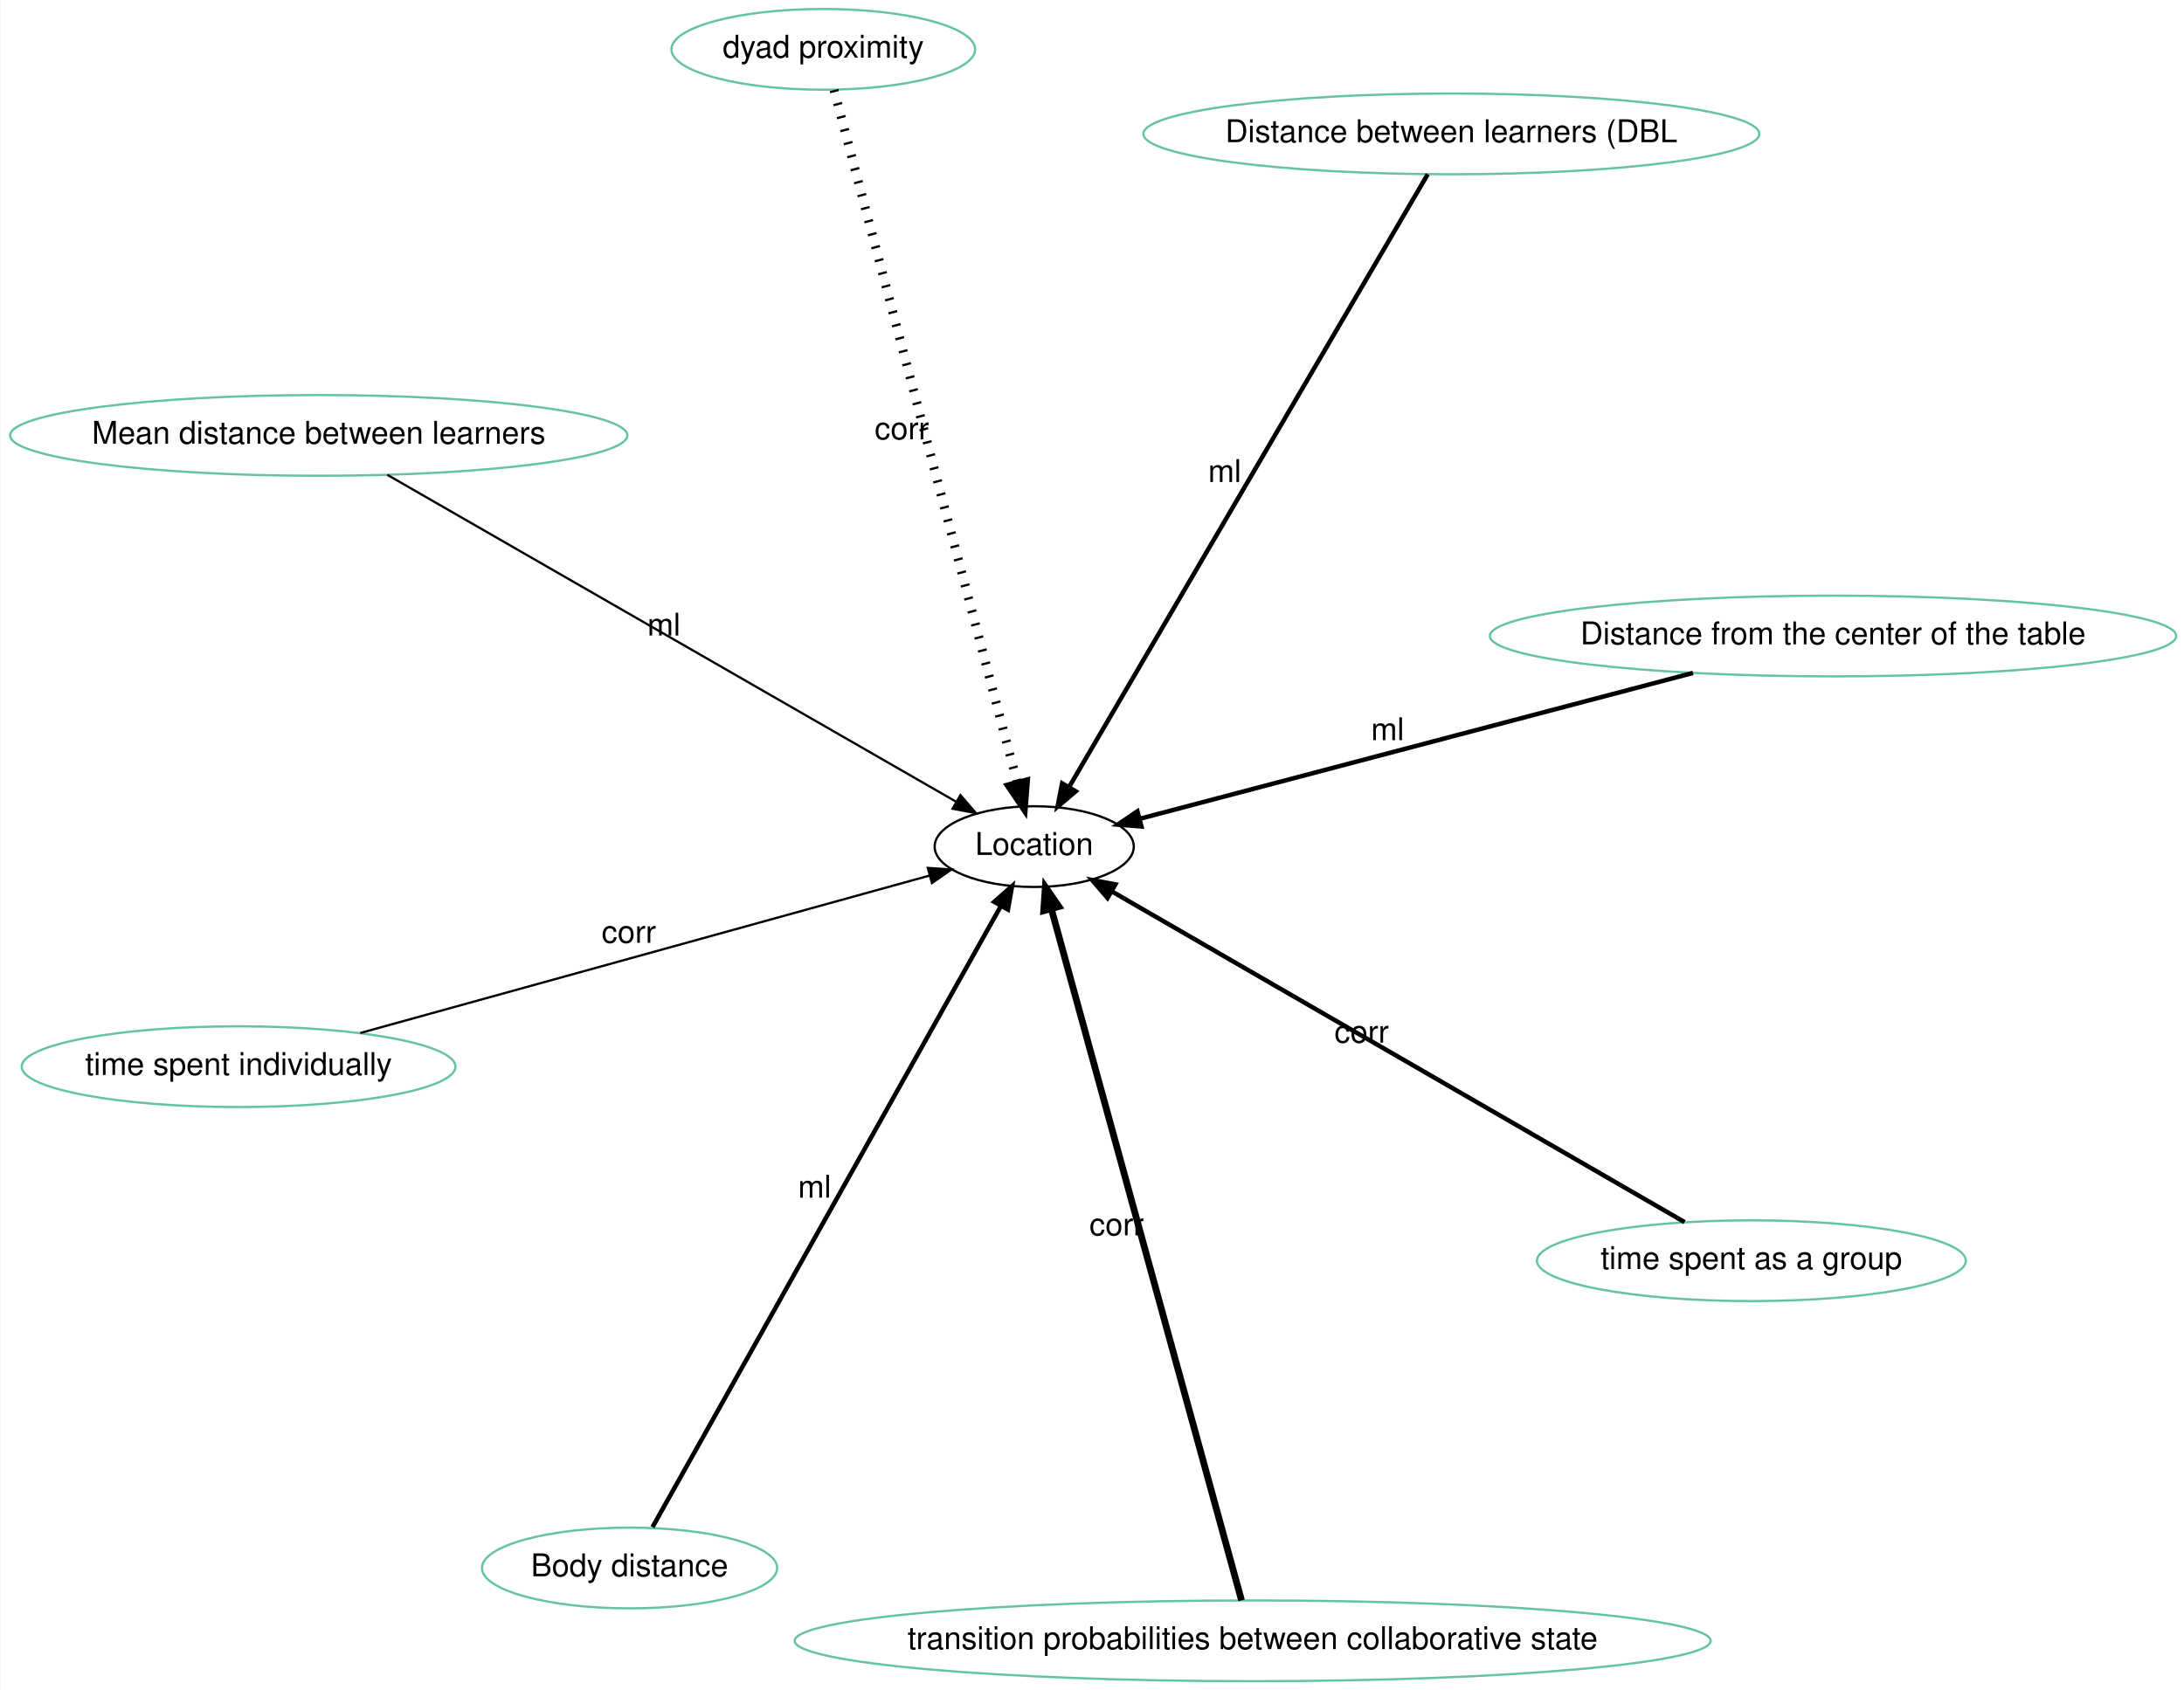
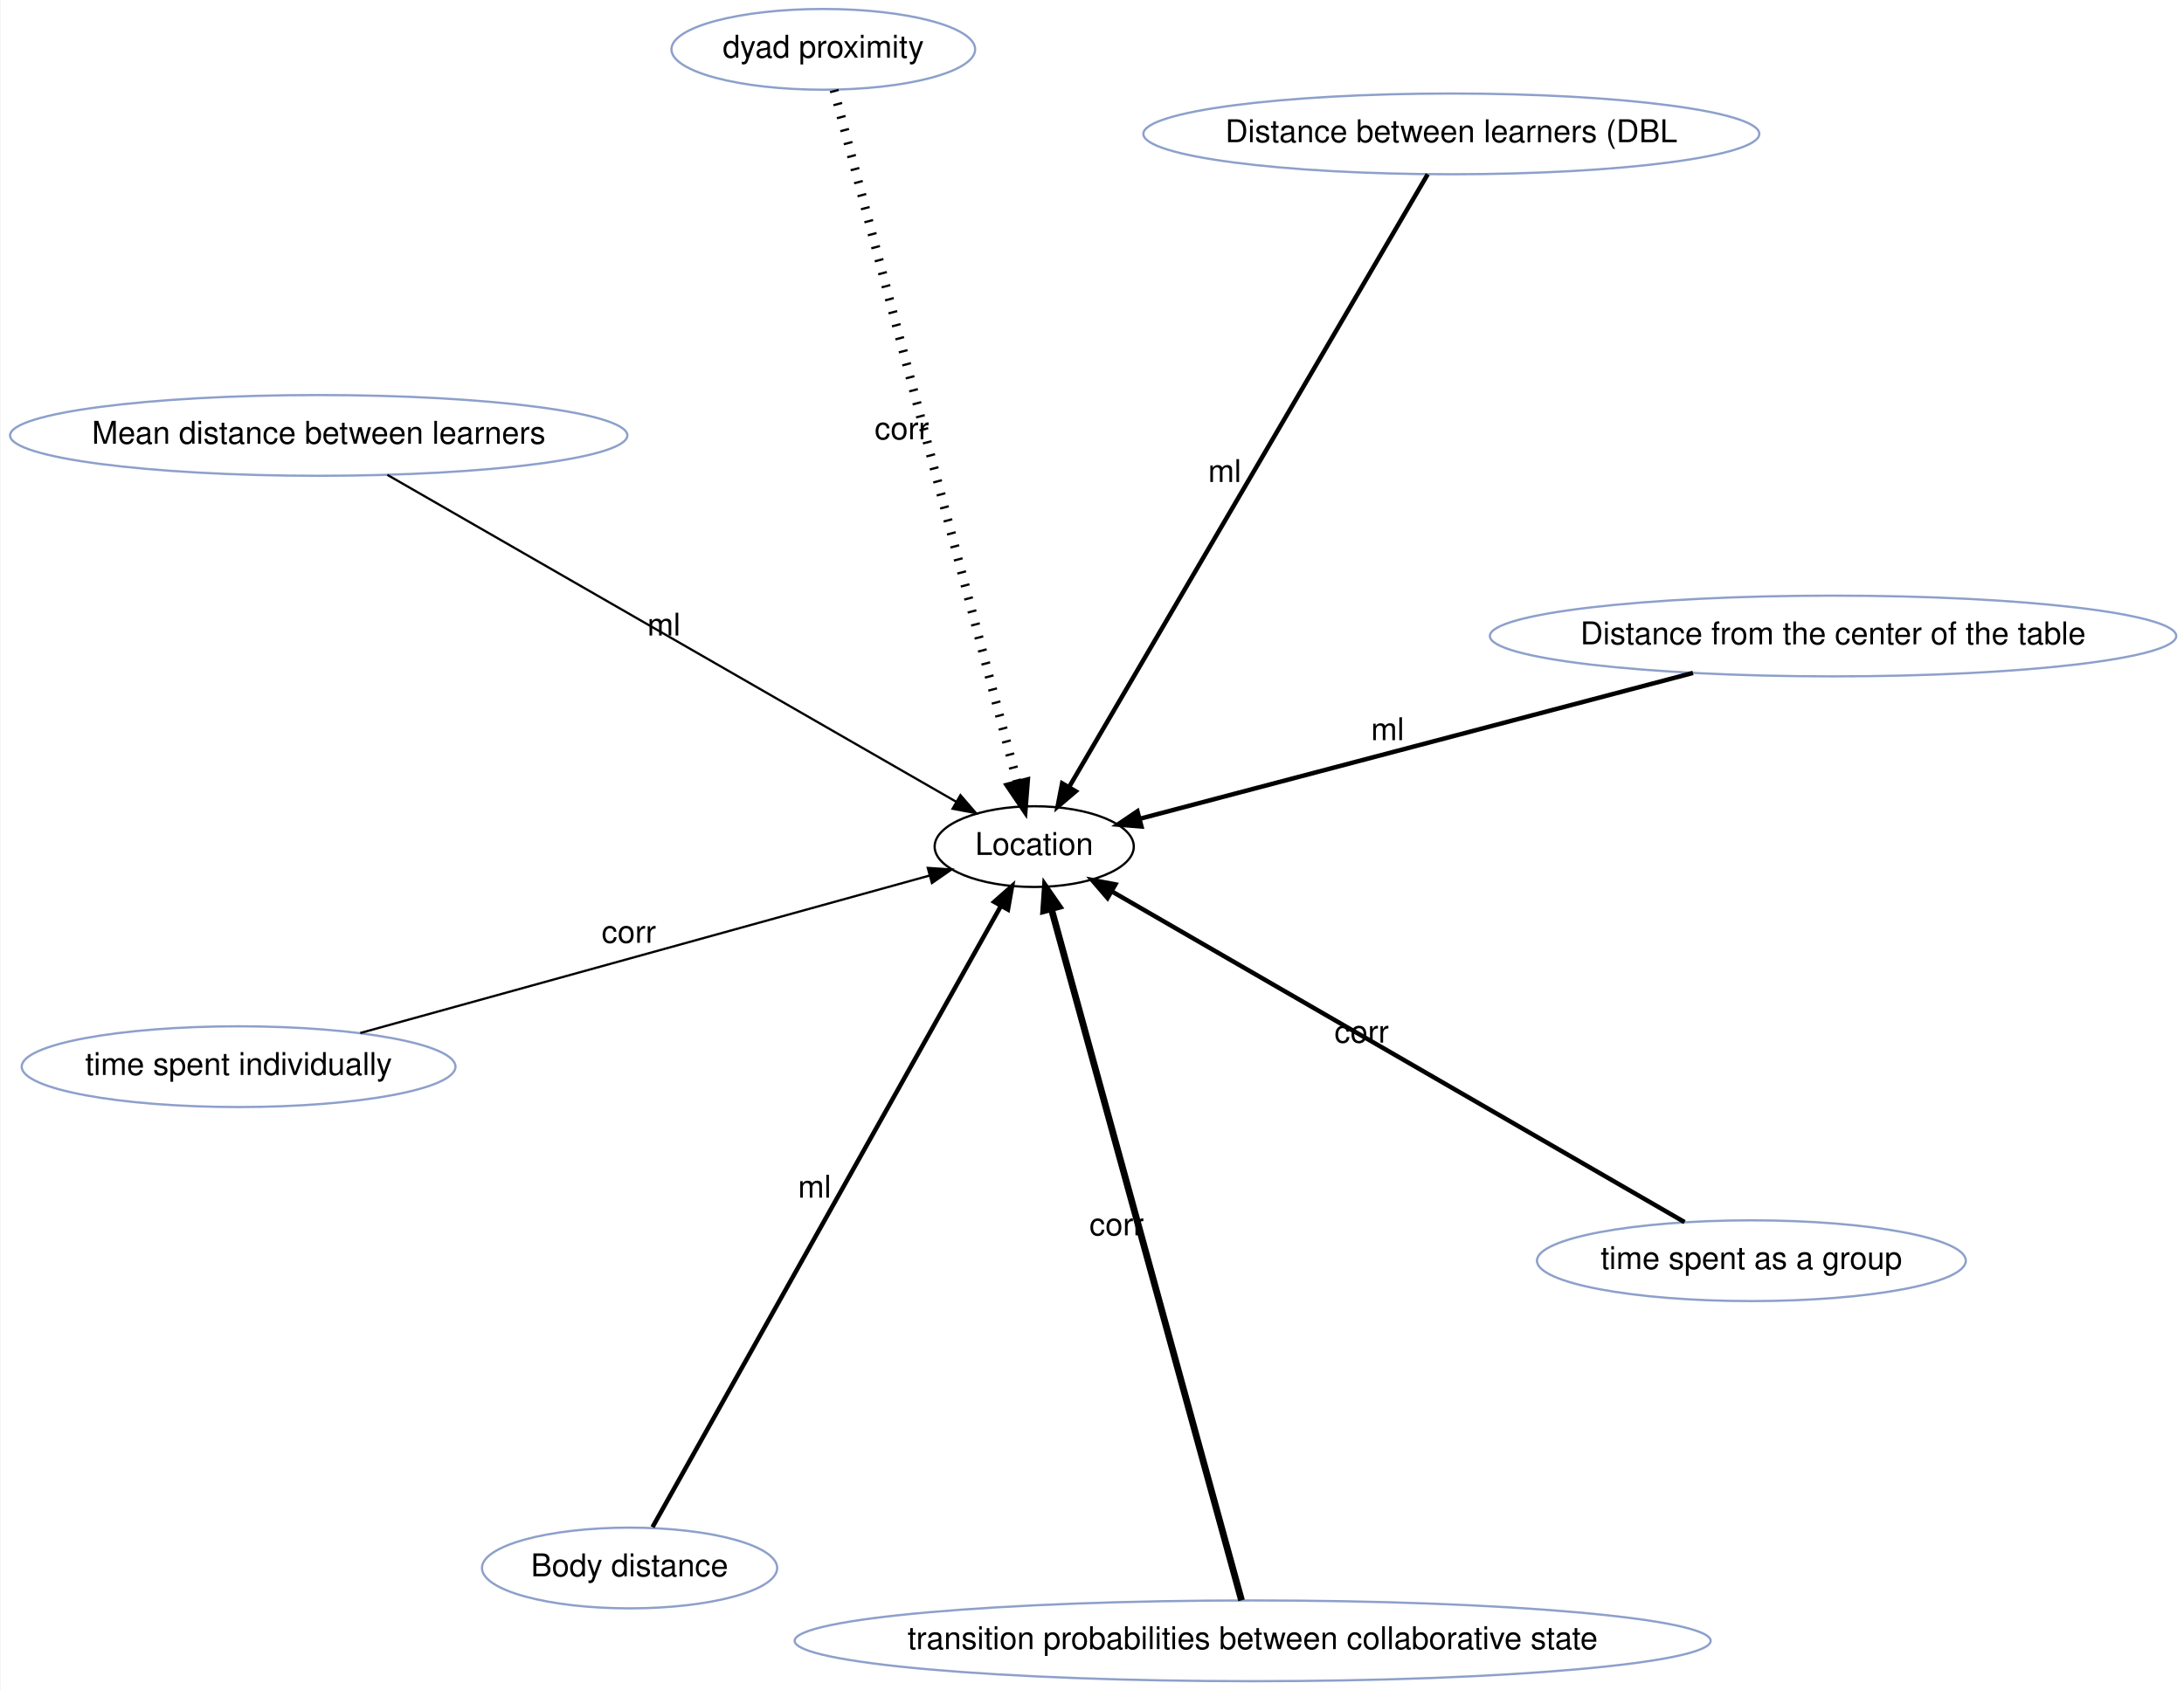
<svg xmlns="http://www.w3.org/2000/svg" xmlns:xlink="http://www.w3.org/1999/xlink" width="720pt" height="557pt" viewBox="0.00 0.00 720.00 557.33">
  <g id="graph0" class="graph" transform="scale(0.74 0.74) rotate(0) translate(4 749.6)">
    <polygon fill="white" stroke="transparent" points="-4,4 -4,-749.6 969.55,-749.6 969.55,4 -4,4" />
    <g id="node1" class="node">
      <g id="a_node1">
        <a xlink:href="index.svg" xlink:title="Location">
          <ellipse fill="none" stroke="black" cx="456.73" cy="-372.12" rx="44.39" ry="18" />
          <text text-anchor="middle" x="456.73" y="-368.42" font-family="Helvetica,sans-Serif" font-size="14.00">Location</text>
        </a>
      </g>
    </g>
    <g id="node2" class="node">
      <g id="a_node2">
        <a xlink:href="https://scholar.google.com/scholar?hl=en&amp;q=Expertise%20estimation%20based%20on%20simple%20multimodal%20features" xlink:title="Distance from the center of the table" target="_blank">
-           <ellipse fill="none" stroke="#66c2a5" cx="812.82" cy="-466.02" rx="152.97" ry="18" />
+           <ellipse fill="none" stroke="#8da0cb" cx="812.82" cy="-466.02" rx="152.97" ry="18" />
          <text text-anchor="middle" x="812.82" y="-462.32" font-family="Helvetica,sans-Serif" font-size="14.00">Distance from the center of the table</text>
        </a>
      </g>
    </g>
    <g id="edge1" class="edge">
      <path fill="none" stroke="black" stroke-width="2" d="M750.38,-449.56C679.95,-430.99 567,-401.2 503.67,-384.5" />
      <polygon fill="black" stroke="black" stroke-width="2" points="504.51,-381.1 493.95,-381.94 502.73,-387.87 504.51,-381.1" />
      <g id="a_edge1-label">
        <a xlink:title="2">
          <text text-anchor="middle" x="614.26" y="-419.57" font-family="Helvetica,sans-Serif" font-size="14.00">ml</text>
        </a>
      </g>
    </g>
    <g id="node3" class="node">
      <g id="a_node3">
        <a xlink:href="https://scholar.google.com/scholar?hl=en&amp;q=Unraveling%20Students'%20Interaction%20around%20a%20Tangible%20Interface%20Using%20Multimodal%20Learning%20Analytics." xlink:title="Body distance" target="_blank">
-           <ellipse fill="none" stroke="#66c2a5" cx="276.35" cy="-50.47" rx="65.79" ry="18" />
+           <ellipse fill="none" stroke="#8da0cb" cx="276.35" cy="-50.47" rx="65.79" ry="18" />
          <text text-anchor="middle" x="276.35" y="-46.77" font-family="Helvetica,sans-Serif" font-size="14.00">Body distance</text>
        </a>
      </g>
    </g>
    <g id="edge2" class="edge">
      <path fill="none" stroke="black" stroke-width="2" d="M286.57,-68.69C316.84,-122.66 406.16,-281.95 441.8,-345.5" />
      <polygon fill="black" stroke="black" stroke-width="2" points="438.91,-347.49 446.85,-354.5 445.01,-344.07 438.91,-347.49" />
      <g id="a_edge2-label">
        <a xlink:title="2">
          <text text-anchor="middle" x="358.83" y="-215.61" font-family="Helvetica,sans-Serif" font-size="14.00">ml</text>
        </a>
      </g>
    </g>
    <g id="node4" class="node">
      <g id="a_node4">
        <a xlink:href="https://scholar.google.com/scholar?hl=en&amp;q=Supervised%20machine%20learning%20in%20multimodal%20learning%20analytics%20for%20estimating%20success%20in%20project-based%20learning" xlink:title="Mean distance between learners" target="_blank">
-           <ellipse fill="none" stroke="#66c2a5" cx="137.79" cy="-555.46" rx="137.58" ry="18" />
+           <ellipse fill="none" stroke="#8da0cb" cx="137.79" cy="-555.46" rx="137.58" ry="18" />
          <text text-anchor="middle" x="137.79" y="-551.76" font-family="Helvetica,sans-Serif" font-size="14.00">Mean distance between learners</text>
        </a>
      </g>
    </g>
    <g id="edge3" class="edge">
      <path fill="none" stroke="black" d="M168.37,-537.88C227.96,-503.63 359.27,-428.14 422.02,-392.08" />
      <polygon fill="black" stroke="black" points="423.84,-395.07 430.76,-387.05 420.35,-389 423.84,-395.07" />
      <g id="a_edge3-label">
        <a xlink:title="1">
          <text text-anchor="middle" x="291.65" y="-466.22" font-family="Helvetica,sans-Serif" font-size="14.00">ml</text>
        </a>
      </g>
    </g>
    <g id="node5" class="node">
      <g id="a_node5">
        <a xlink:href="https://scholar.google.com/scholar?hl=en&amp;q=Estimation%20of%20success%20in%20collaborative%20learning%20based%20on%20multimodal%20learning%20analytics%20features" xlink:title="Distance between learners (DBL" target="_blank">
-           <ellipse fill="none" stroke="#66c2a5" cx="642.67" cy="-689.9" rx="137.28" ry="18" />
+           <ellipse fill="none" stroke="#8da0cb" cx="642.67" cy="-689.9" rx="137.28" ry="18" />
          <text text-anchor="middle" x="642.67" y="-686.2" font-family="Helvetica,sans-Serif" font-size="14.00">Distance between learners (DBL</text>
        </a>
      </g>
    </g>
    <g id="edge4" class="edge">
      <path fill="none" stroke="black" stroke-width="2" d="M632.14,-671.9C601.01,-618.7 509.29,-461.95 472.38,-398.87" />
      <polygon fill="black" stroke="black" stroke-width="2" points="475.22,-396.78 467.15,-389.92 469.18,-400.32 475.22,-396.78" />
      <g id="a_edge4-label">
        <a xlink:title="2">
          <text text-anchor="middle" x="541.64" y="-534.7" font-family="Helvetica,sans-Serif" font-size="14.00">ml</text>
        </a>
      </g>
    </g>
    <g id="node6" class="node">
      <g id="a_node6">
        <a xlink:href="https://scholar.google.com/scholar?hl=en&amp;q=Exploring%20Collaboration%20Using%20Motion%20Sensors%20and%20Multi-Modal%20Learning%20Analytics" xlink:title="dyad proximity" target="_blank">
-           <ellipse fill="none" stroke="#66c2a5" cx="362.71" cy="-727.6" rx="67.69" ry="18" />
+           <ellipse fill="none" stroke="#8da0cb" cx="362.71" cy="-727.6" rx="67.69" ry="18" />
          <text text-anchor="middle" x="362.71" y="-723.9" font-family="Helvetica,sans-Serif" font-size="14.00">dyad proximity</text>
        </a>
      </g>
    </g>
    <g id="edge5" class="edge">
      <path fill="none" stroke="black" stroke-width="4" stroke-dasharray="1,5" d="M367.5,-709.48C382.84,-651.48 430.82,-470.08 449.34,-400.07" />
      <polygon fill="black" stroke="black" stroke-width="4" points="452.78,-400.77 451.95,-390.2 446.01,-398.98 452.78,-400.77" />
      <g id="a_edge5-label">
        <a xlink:title="4">
          <text text-anchor="middle" x="397.7" y="-553.72" font-family="Helvetica,sans-Serif" font-size="14.00">corr</text>
        </a>
      </g>
    </g>
    <g id="node7" class="node">
      <g id="a_node7">
        <a xlink:href="https://scholar.google.com/scholar?hl=en&amp;q=Using%20Motion%20Sensors%20to%20Understand%20Collaborative%20Interactions%20in%20Digital%20Fabrication%20Labs" xlink:title="time spent individually" target="_blank">
-           <ellipse fill="none" stroke="#66c2a5" cx="102.07" cy="-274" rx="96.68" ry="18" />
+           <ellipse fill="none" stroke="#8da0cb" cx="102.07" cy="-274" rx="96.68" ry="18" />
          <text text-anchor="middle" x="102.07" y="-270.3" font-family="Helvetica,sans-Serif" font-size="14.00">time spent individually</text>
        </a>
      </g>
    </g>
    <g id="edge6" class="edge">
      <path fill="none" stroke="black" d="M156.32,-289.01C225.72,-308.21 344.74,-341.14 410.2,-359.25" />
      <polygon fill="black" stroke="black" points="409.28,-362.62 419.85,-361.92 411.14,-355.88 409.28,-362.62" />
      <g id="a_edge6-label">
        <a xlink:title="1">
          <text text-anchor="middle" x="276.01" y="-329.24" font-family="Helvetica,sans-Serif" font-size="14.00">corr</text>
        </a>
      </g>
    </g>
    <g id="node8" class="node">
      <g id="a_node8">
        <a xlink:href="https://scholar.google.com/scholar?hl=en&amp;q=Using%20Motion%20Sensors%20to%20Understand%20Collaborative%20Interactions%20in%20Digital%20Fabrication%20Labs" xlink:title="time spent as a group" target="_blank">
-           <ellipse fill="none" stroke="#66c2a5" cx="776.42" cy="-187.48" rx="95.58" ry="18" />
+           <ellipse fill="none" stroke="#8da0cb" cx="776.42" cy="-187.48" rx="95.58" ry="18" />
          <text text-anchor="middle" x="776.42" y="-183.78" font-family="Helvetica,sans-Serif" font-size="14.00">time spent as a group</text>
        </a>
      </g>
    </g>
    <g id="edge7" class="edge">
      <path fill="none" stroke="black" stroke-width="2" d="M746.63,-204.69C687.24,-238.99 554.39,-315.72 491.28,-352.17" />
      <polygon fill="black" stroke="black" stroke-width="2" points="489.41,-349.21 482.5,-357.24 492.91,-355.27 489.41,-349.21" />
      <g id="a_edge7-label">
        <a xlink:title="2">
          <text text-anchor="middle" x="602.66" y="-284.71" font-family="Helvetica,sans-Serif" font-size="14.00">corr</text>
        </a>
      </g>
    </g>
    <g id="node9" class="node">
      <g id="a_node9">
        <a xlink:href="https://scholar.google.com/scholar?hl=en&amp;q=Using%20Motion%20Sensors%20to%20Understand%20Collaborative%20Interactions%20in%20Digital%20Fabrication%20Labs" xlink:title="transition probabilities between collaborative state" target="_blank">
-           <ellipse fill="none" stroke="#66c2a5" cx="554.1" cy="-18" rx="204.16" ry="18" />
+           <ellipse fill="none" stroke="#8da0cb" cx="554.1" cy="-18" rx="204.16" ry="18" />
          <text text-anchor="middle" x="554.1" y="-14.3" font-family="Helvetica,sans-Serif" font-size="14.00">transition probabilities between collaborative state</text>
        </a>
      </g>
    </g>
    <g id="edge8" class="edge">
      <path fill="none" stroke="black" stroke-width="3" d="M549.14,-36.05C533.25,-93.83 483.56,-274.54 464.39,-344.28" />
      <polygon fill="black" stroke="black" stroke-width="3" points="460.96,-343.54 461.68,-354.11 467.71,-345.4 460.96,-343.54" />
      <g id="a_edge8-label">
        <a xlink:title="3">
          <text text-anchor="middle" x="493.44" y="-198.8" font-family="Helvetica,sans-Serif" font-size="14.00">corr</text>
        </a>
      </g>
    </g>
  </g>
</svg>
